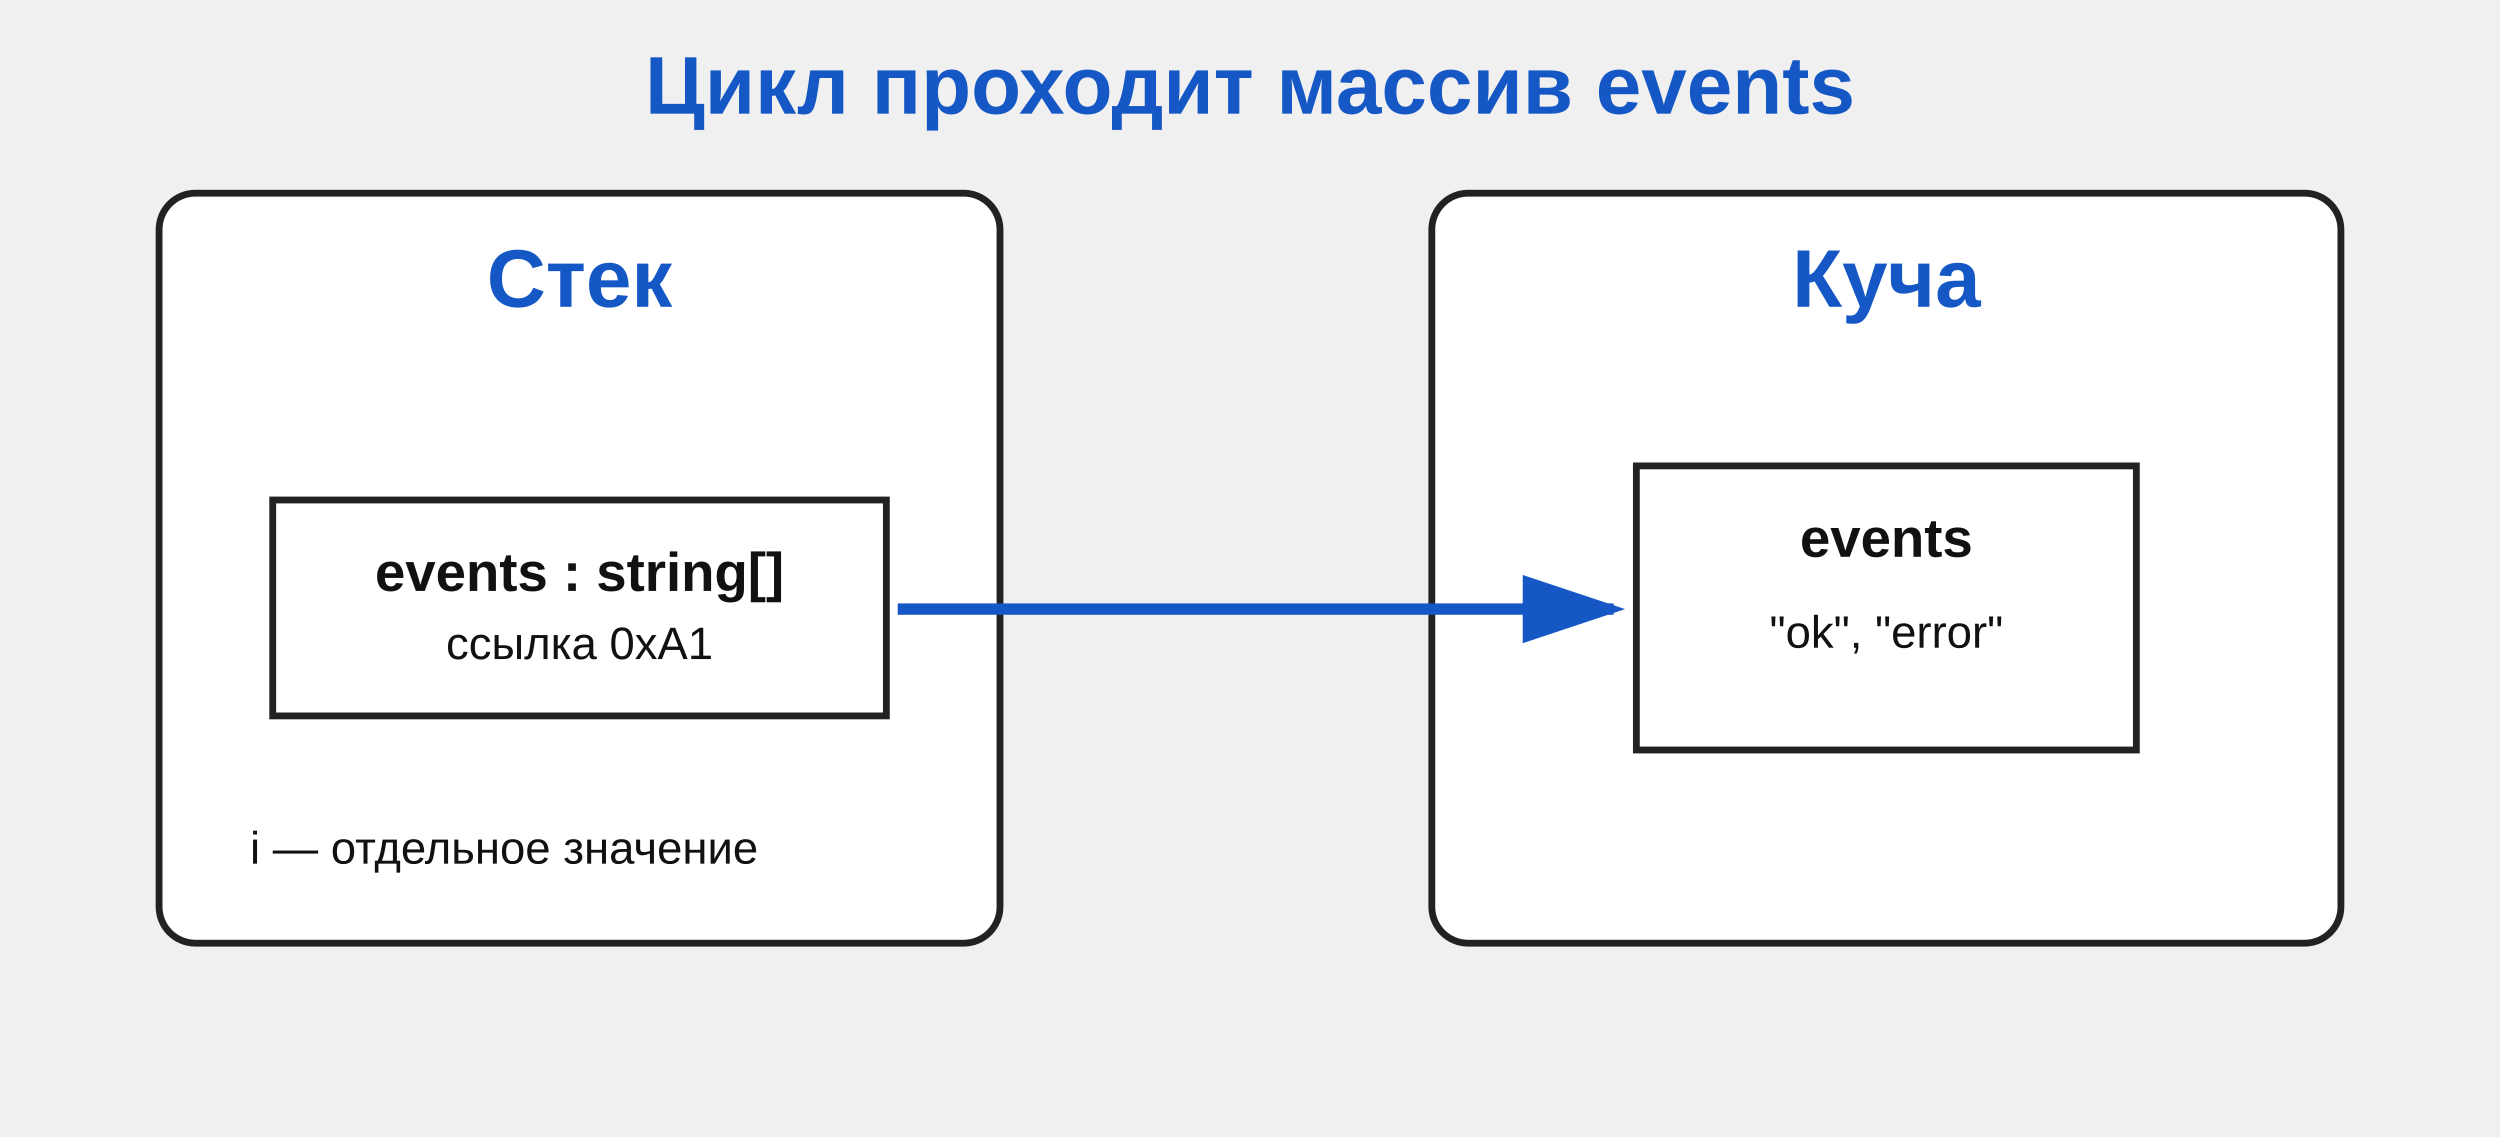
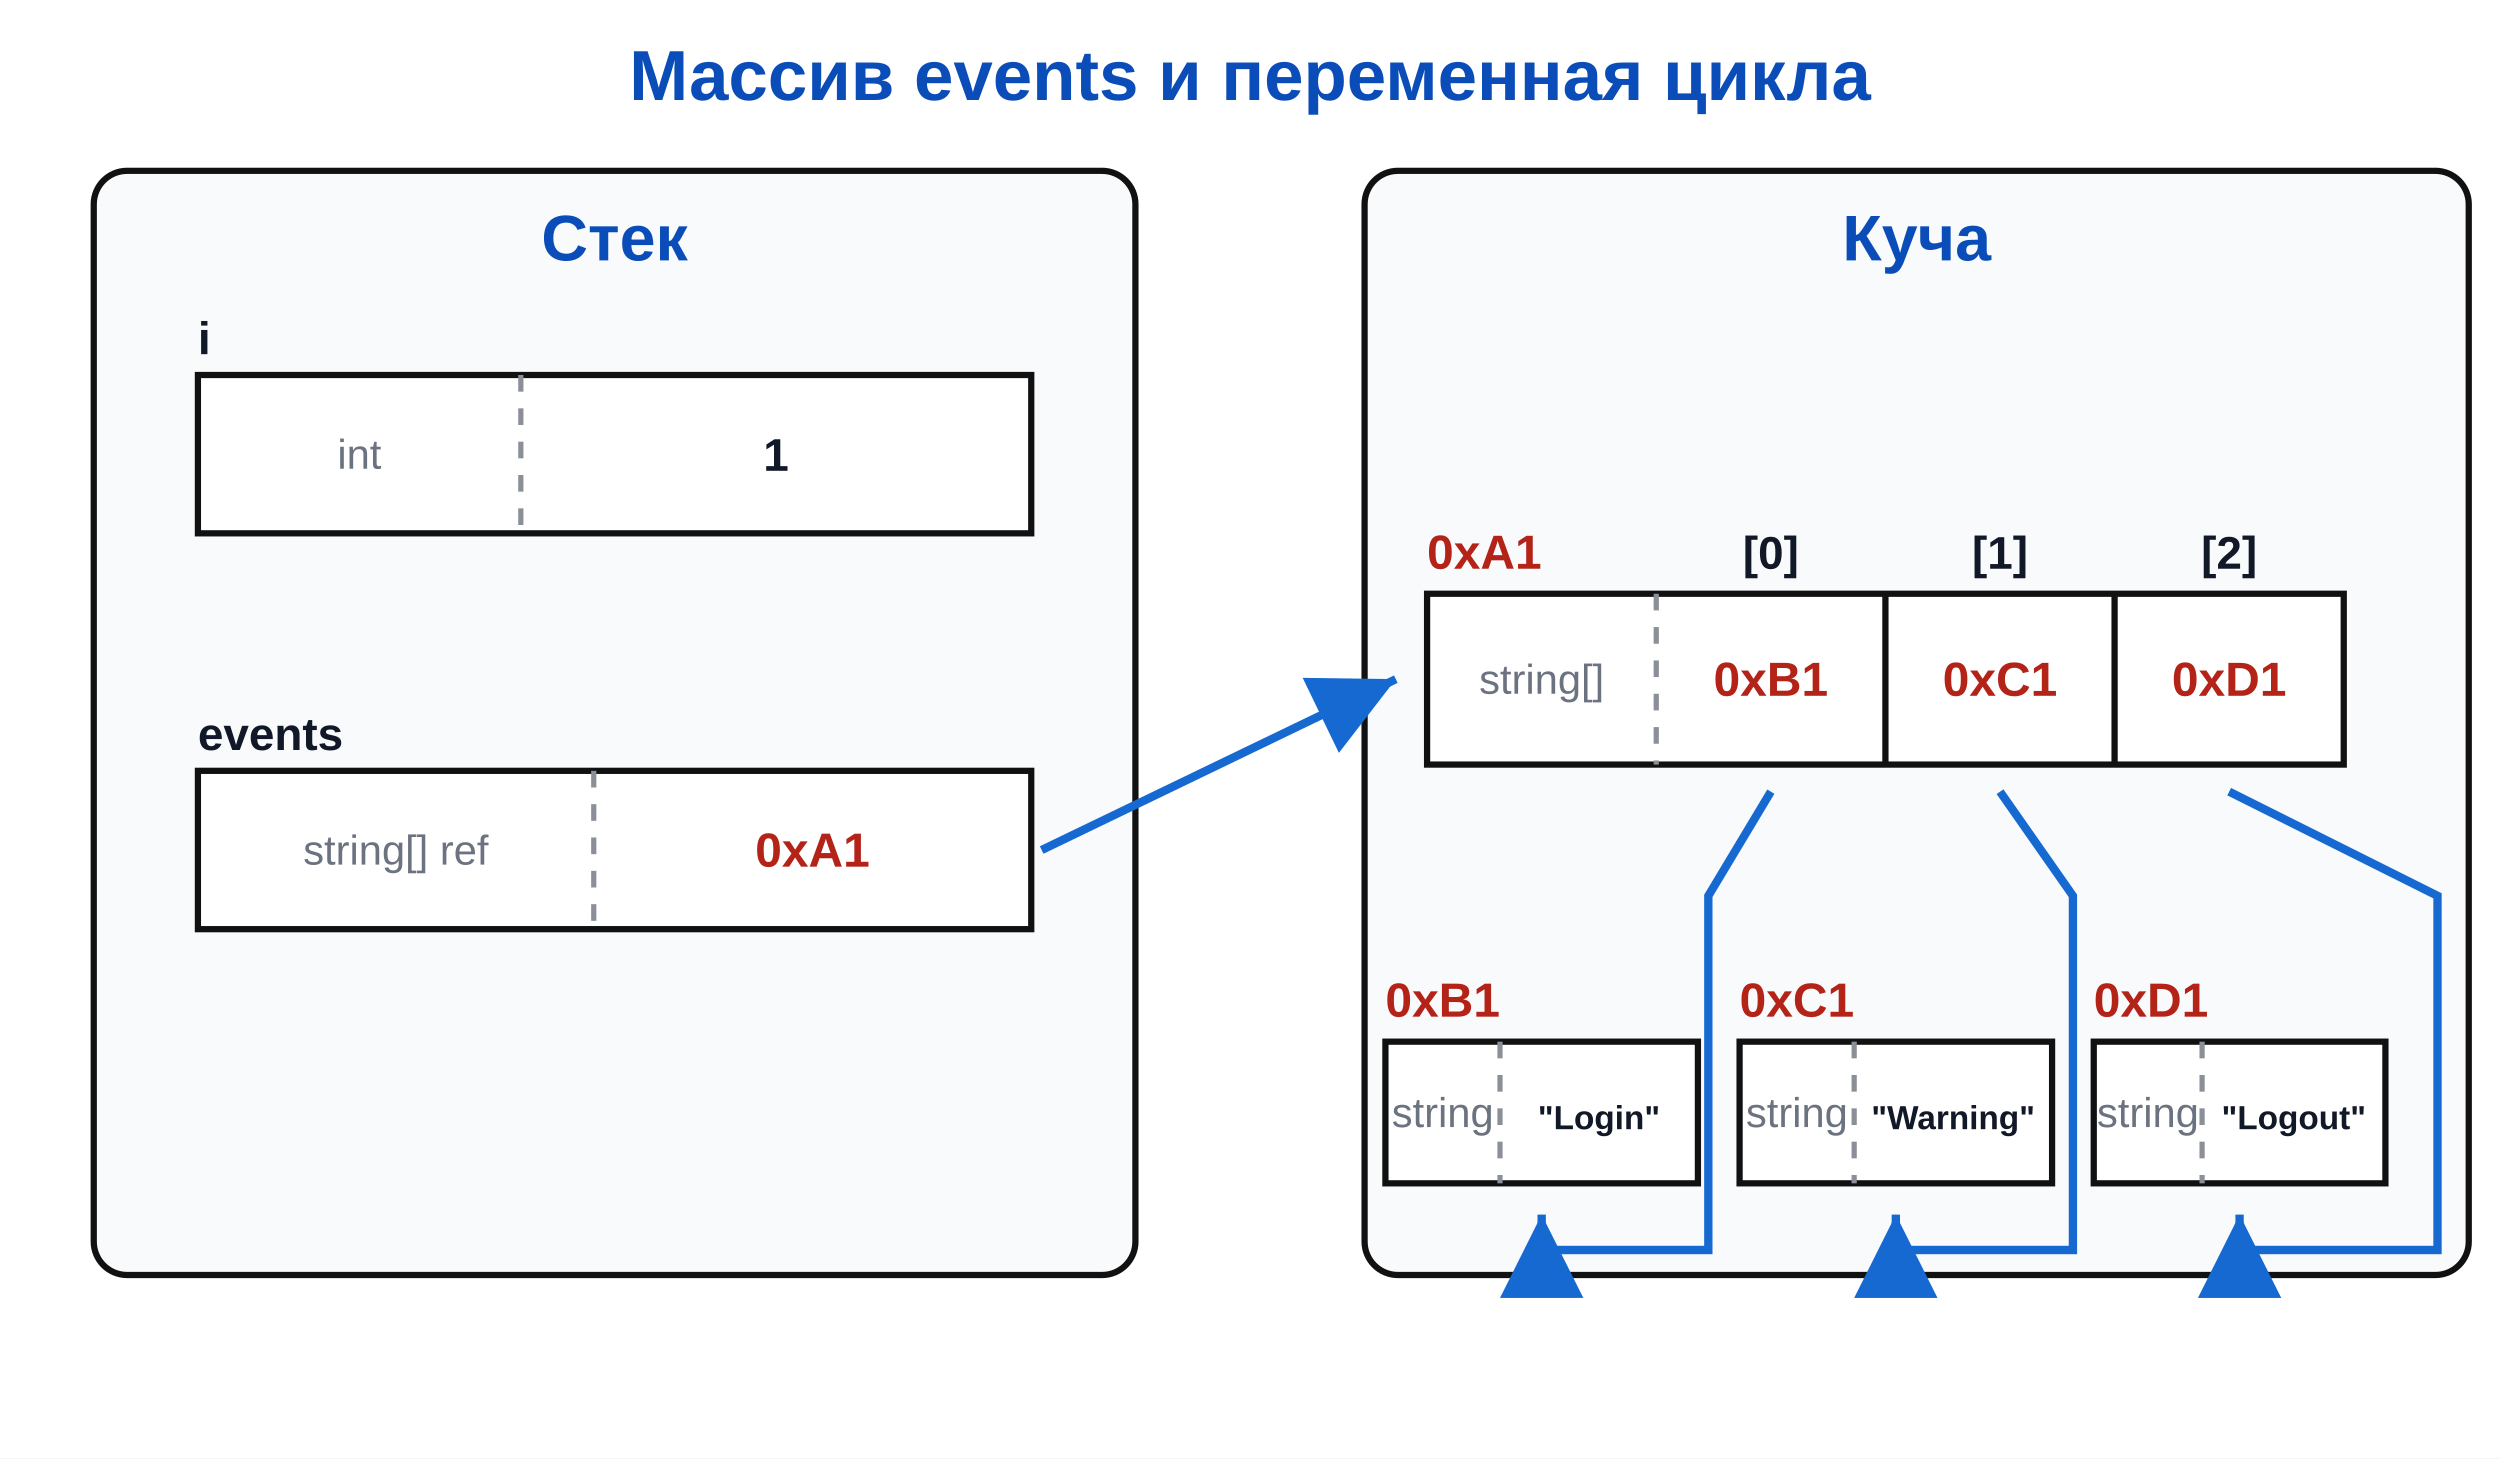
- <svg xmlns="http://www.w3.org/2000/svg" width="1100" height="500" viewBox="0 0 1100 500">
-   <style>text{font-family:Arial,sans-serif;fill:#111}.title{font-size:36px;font-weight:700;fill:#1457c5}.label{font-size:24px;font-weight:700}.small{font-size:20px}.box{fill:#fff;stroke:#222;stroke-width:3}</style>
-   <text x="550" y="50" text-anchor="middle" class="title">Цикл проходит массив events</text>
-   <rect x="70" y="85" width="370" height="330" rx="16" class="box" />
-   <rect x="630" y="85" width="400" height="330" rx="16" class="box" />
-   <text x="255" y="135" text-anchor="middle" class="title">Стек</text>
-   <text x="830" y="135" text-anchor="middle" class="title">Куча</text>
-   <rect x="120" y="220" width="270" height="95" class="box" />
-   <text x="255" y="260" text-anchor="middle" class="label">events : string[]</text>
-   <text x="255" y="290" text-anchor="middle" class="small">ссылка 0xA1</text>
-   <rect x="720" y="205" width="220" height="125" class="box" />
-   <text x="830" y="245" text-anchor="middle" class="label">events</text>
-   <text x="830" y="285" text-anchor="middle" class="small">"ok", "error"</text>
-   <path d="M395 268h315" stroke="#1457c5" stroke-width="5" marker-end="url(#a)" />
-   <text x="110" y="380" class="small">i — отдельное значение</text>
+ <svg xmlns="http://www.w3.org/2000/svg" width="1200" height="700" viewBox="0 0 1200 700">
  <defs>
-     <marker id="a" markerWidth="10" markerHeight="10" refX="8" refY="3" orient="auto">
-       <path d="M0,0 L9,3 L0,6 z" fill="#1457c5" />
+     <marker id="arrow" markerWidth="12" markerHeight="12" refX="10" refY="5" orient="auto">
+       <path d="M0,0 L10,5 L0,10 z" fill="#1769d2" />
    </marker>
  </defs>
+   <style>
+     text{font-family:Arial,'Segoe UI',sans-serif;fill:#111827} .title{font-size:34px;font-weight:700;fill:#0b4db8} .panel-title{font-size:31px;font-weight:700;fill:#0b4db8} .name{font-size:22px;font-weight:600} .type{font-size:20px;fill:#6b7280} .value{font-size:22px;font-weight:600} .compact{font-size:16px;font-weight:600} .address{font-size:23px;font-weight:700;fill:#b42318} .small{font-size:18px;fill:#4b5563} .object-title{font-size:22px;font-weight:700} .box{fill:white;stroke:#111111;stroke-width:3} .panel{fill:#f8fafc;stroke:#111111;stroke-width:3} .divider{stroke:#8b8f97;stroke-width:2.5;stroke-dasharray:8 8} .line{stroke:#111111;stroke-width:3} .arrow{fill:none;stroke:#1769d2;stroke-width:4}
+   </style>
+   <rect width="100%" height="100%" fill="white" />
+   <text x="600" y="48" class="title" text-anchor="middle">Массив events и переменная цикла</text>
+   <rect x="45" y="82" width="500" height="530" rx="16" class="panel" />
+   <text x="295" y="125" class="panel-title" text-anchor="middle">Стек</text>
+   <rect x="655" y="82" width="530" height="530" rx="16" class="panel" />
+   <text x="920" y="125" class="panel-title" text-anchor="middle">Куча</text>
+   <text x="95" y="170" class="name" text-anchor="start">i</text>
+   <rect x="95" y="180" width="400" height="76" rx="0" class="box" />
+   <line x1="250" y1="180" x2="250" y2="256" class="divider" />
+   <text x="172.5" y="225" class="type" text-anchor="middle">int</text>
+   <text x="372.5" y="226" class="value" text-anchor="middle">1</text>
+   <text x="95" y="360" class="name" text-anchor="start">events</text>
+   <rect x="95" y="370" width="400" height="76" rx="0" class="box" />
+   <line x1="285" y1="370" x2="285" y2="446" class="divider" />
+   <text x="190" y="415" class="type" text-anchor="middle">string[] ref</text>
+   <text x="390" y="416" class="address" text-anchor="middle">0xA1</text>
+   <text x="685" y="273" class="address" text-anchor="start">0xA1</text>
+   <text x="850" y="273" class="name" text-anchor="middle">[0]</text>
+   <text x="960" y="273" class="name" text-anchor="middle">[1]</text>
+   <text x="1070" y="273" class="name" text-anchor="middle">[2]</text>
+   <rect x="685" y="285" width="440" height="82" rx="0" class="box" />
+   <line x1="795" y1="285" x2="795" y2="367" class="divider" />
+   <text x="740" y="333" class="type" text-anchor="middle">string[]</text>
+   <text x="850" y="334" class="address" text-anchor="middle">0xB1</text>
+   <line x1="905" y1="285" x2="905" y2="367" class="line" />
+   <text x="960" y="334" class="address" text-anchor="middle">0xC1</text>
+   <line x1="1015" y1="285" x2="1015" y2="367" class="line" />
+   <text x="1070" y="334" class="address" text-anchor="middle">0xD1</text>
+   <text x="665" y="488" class="address" text-anchor="start">0xB1</text>
+   <text x="767.5" y="488" class="name" text-anchor="middle" />
+   <rect x="665" y="500" width="150" height="68" rx="0" class="box" />
+   <line x1="720" y1="500" x2="720" y2="568" class="divider" />
+   <text x="692.5" y="541" class="type" text-anchor="middle">string</text>
+   <text x="767.5" y="542" class="compact" text-anchor="middle">"Login"</text>
+   <text x="835" y="488" class="address" text-anchor="start">0xC1</text>
+   <text x="937.5" y="488" class="name" text-anchor="middle" />
+   <rect x="835" y="500" width="150" height="68" rx="0" class="box" />
+   <line x1="890" y1="500" x2="890" y2="568" class="divider" />
+   <text x="862.5" y="541" class="type" text-anchor="middle">string</text>
+   <text x="937.5" y="542" class="compact" text-anchor="middle">"Warning"</text>
+   <text x="1005" y="488" class="address" text-anchor="start">0xD1</text>
+   <text x="1101" y="488" class="name" text-anchor="middle" />
+   <rect x="1005" y="500" width="140" height="68" rx="0" class="box" />
+   <line x1="1057" y1="500" x2="1057" y2="568" class="divider" />
+   <text x="1031" y="541" class="type" text-anchor="middle">string</text>
+   <text x="1101" y="542" class="compact" text-anchor="middle">"Logout"</text>
+   <path d="M500 408 L670 326" class="arrow" marker-end="url(#arrow)" />
+   <path d="M850 380 L820 430 L820 600 L740 600 L740 583" class="arrow" marker-end="url(#arrow)" />
+   <path d="M960 380 L995 430 L995 600 L910 600 L910 583" class="arrow" marker-end="url(#arrow)" />
+   <path d="M1070 380 L1170 430 L1170 600 L1075 600 L1075 583" class="arrow" marker-end="url(#arrow)" />
</svg>
